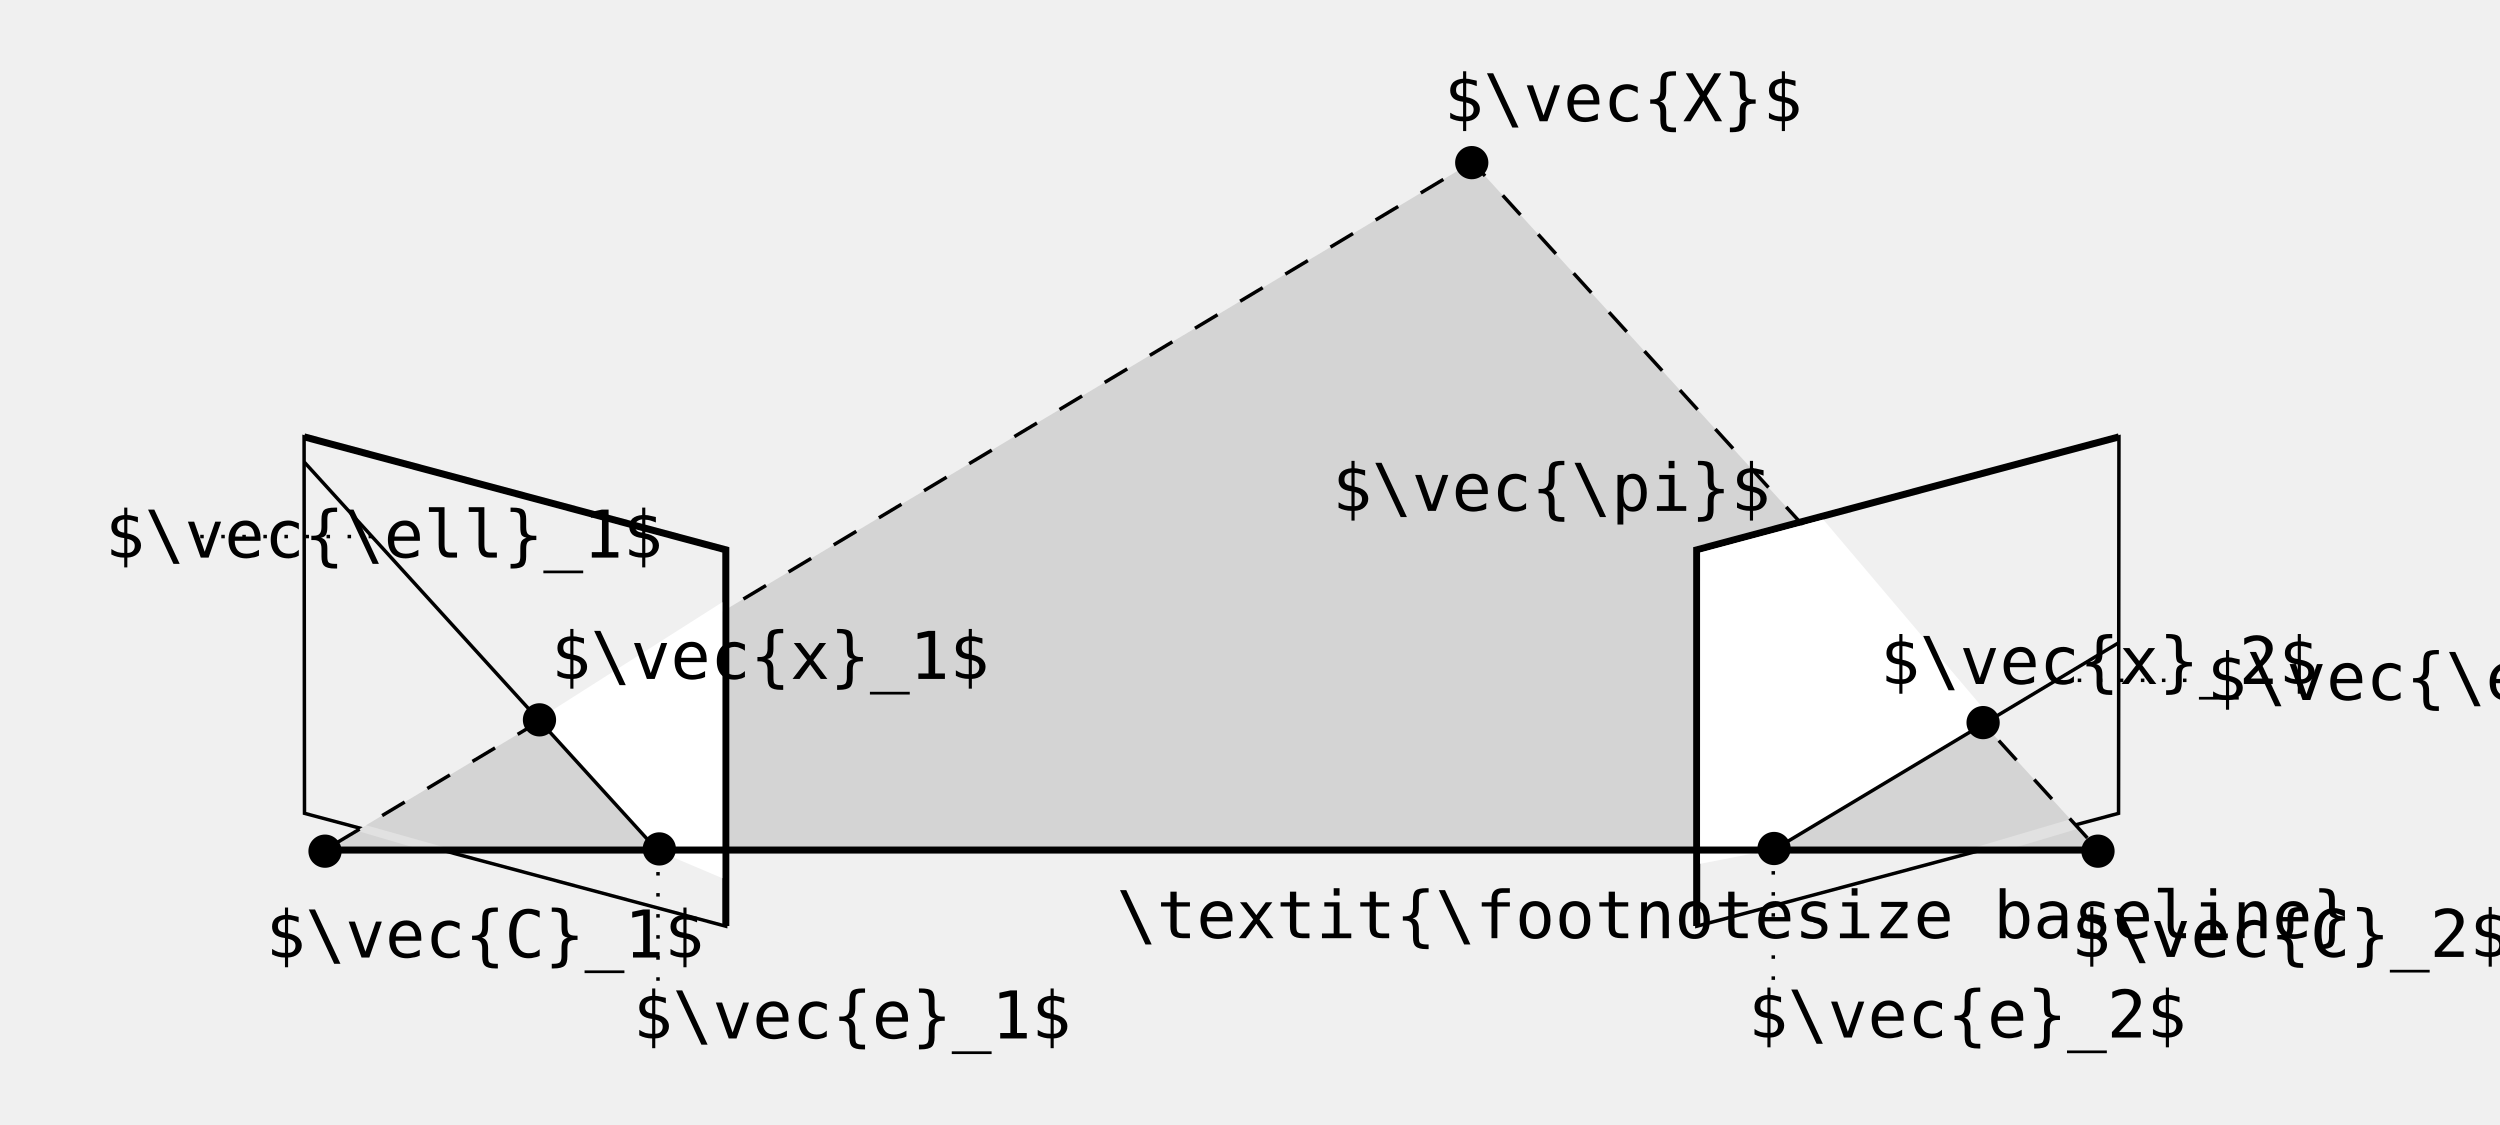
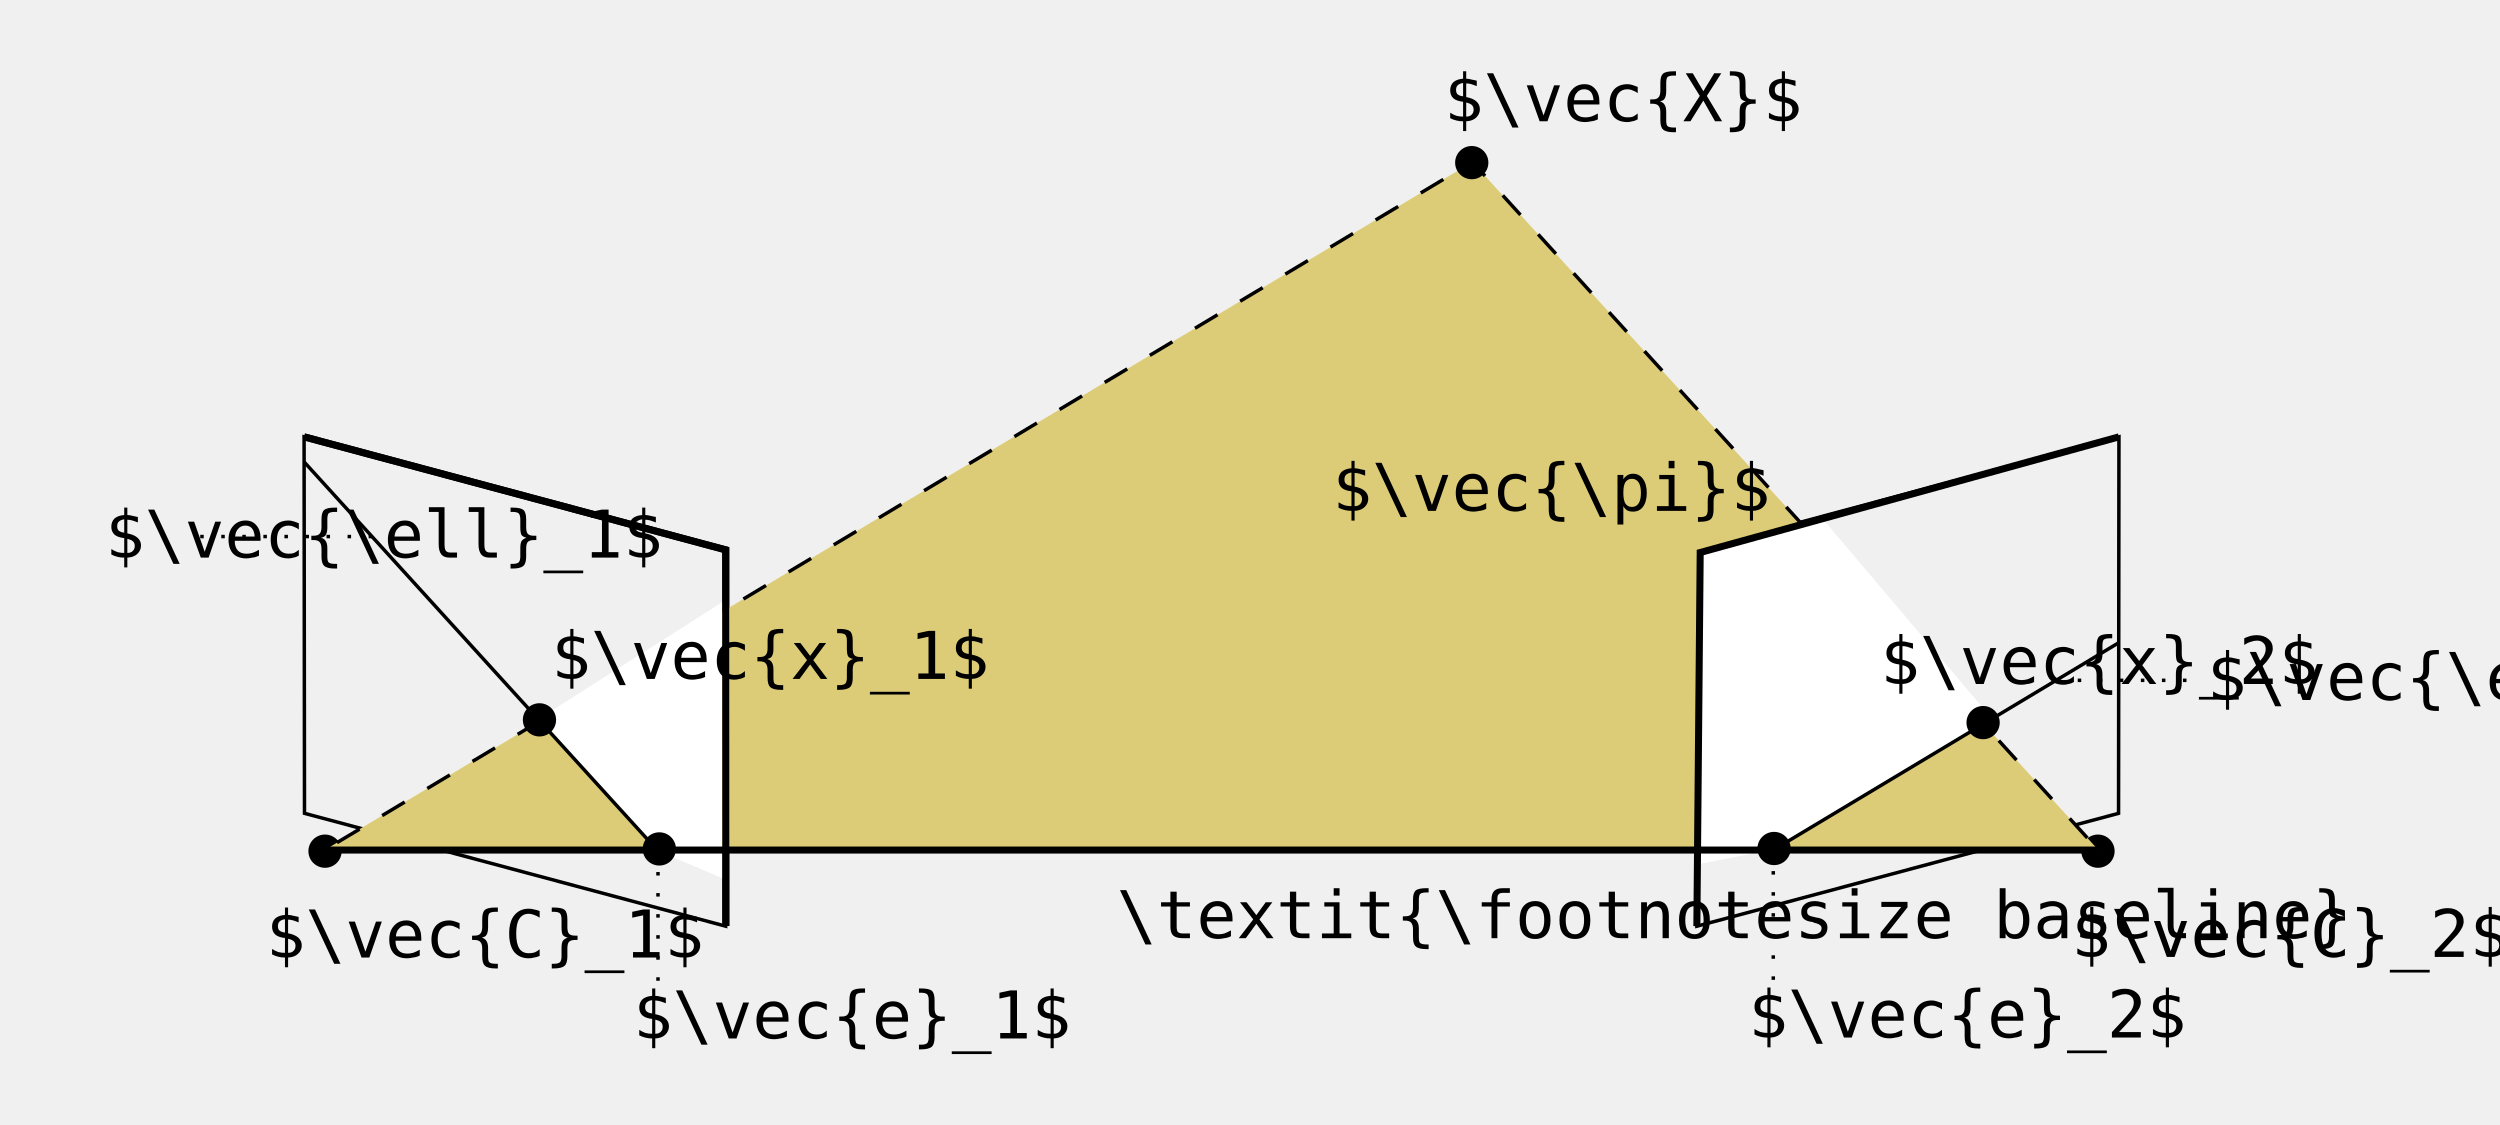
<svg xmlns="http://www.w3.org/2000/svg" width="100mm" height="45mm" viewBox="0 0 100 45" version="1.1" id="svg8">
  <defs id="defs2">
-     <marker markerWidth="0.911" markerHeight="1.69" refX="0" refY="0" orient="auto-start-reverse" id="marker-arrow-0.5308">
+     <marker markerWidth="5.476" markerHeight="10.217" refX="0" refY="0" orient="auto-start-reverse" id="marker-arrow-0.5308" viewBox="0 0 5.476 10.217" preserveAspectRatio="xMidYMid">
      <g id="g690" transform="scale(2.153529)">
        <path id="path688" style="fill:none;stroke:#000000;stroke-width:0.6;stroke-linecap:round;stroke-linejoin:round;stroke-miterlimit:10;stroke-dasharray:none;stroke-opacity:1" d="M -1.554,2.072 C -1.425,1.295 0,0.13 0.389,0 0,-0.13 -1.425,-1.295 -1.554,-2.072" />
      </g>
    </marker>
-     <marker markerWidth="0.911" markerHeight="1.69" refX="0" refY="0" orient="auto-start-reverse" id="marker-arrow-0.5308-7">
+     <marker markerWidth="5.476" markerHeight="10.217" refX="0" refY="0" orient="auto-start-reverse" id="marker-arrow-0.5308-7" viewBox="0 0 5.476 10.217" preserveAspectRatio="xMidYMid">
      <g id="g988" transform="scale(2.153529)">
        <path id="path986" style="fill:none;stroke:#000000;stroke-width:0.6;stroke-linecap:round;stroke-linejoin:round;stroke-miterlimit:10;stroke-dasharray:none;stroke-opacity:1" d="M -1.554,2.072 C -1.425,1.295 0,0.13 0.389,0 0,-0.13 -1.425,-1.295 -1.554,-2.072" />
      </g>
    </marker>
-     <marker markerWidth="0.911" markerHeight="1.69" refX="0" refY="0" orient="auto-start-reverse" id="marker-arrow-0.5308-3">
+     <marker markerWidth="5.476" markerHeight="10.217" refX="0" refY="0" orient="auto-start-reverse" id="marker-arrow-0.5308-3" viewBox="0 0 5.476 10.217" preserveAspectRatio="xMidYMid">
      <g id="g1011" transform="scale(2.153529)">
        <path id="path1009" style="fill:none;stroke:#000000;stroke-width:0.6;stroke-linecap:round;stroke-linejoin:round;stroke-miterlimit:10;stroke-dasharray:none;stroke-opacity:1" d="M -1.554,2.072 C -1.425,1.295 0,0.13 0.389,0 0,-0.13 -1.425,-1.295 -1.554,-2.072" />
      </g>
    </marker>
-     <marker markerWidth="0.911" markerHeight="1.69" refX="0" refY="0" orient="auto-start-reverse" id="marker-arrow-0.5308-6">
+     <marker markerWidth="5.476" markerHeight="10.217" refX="0" refY="0" orient="auto-start-reverse" id="marker-arrow-0.5308-6" viewBox="0 0 5.476 10.217" preserveAspectRatio="xMidYMid">
      <g id="g1034" transform="scale(2.153529)">
        <path id="path1032" style="fill:none;stroke:#000000;stroke-width:0.6;stroke-linecap:round;stroke-linejoin:round;stroke-miterlimit:10;stroke-dasharray:none;stroke-opacity:1" d="M -1.554,2.072 C -1.425,1.295 0,0.13 0.389,0 0,-0.13 -1.425,-1.295 -1.554,-2.072" />
      </g>
    </marker>
    <marker markerWidth="0.911" markerHeight="1.69" refX="0" refY="0" orient="auto-start-reverse" id="marker-arrow-0.5308-1">
      <g id="g1067" transform="scale(2.153529)">
        <path id="path1065" style="fill:none;stroke:#000000;stroke-width:0.6;stroke-linecap:round;stroke-linejoin:round;stroke-miterlimit:10;stroke-dasharray:none;stroke-opacity:1" d="M -1.554,2.072 C -1.425,1.295 0,0.13 0.389,0 0,-0.13 -1.425,-1.295 -1.554,-2.072" />
      </g>
    </marker>
    <marker markerWidth="0.911" markerHeight="1.69" refX="0" refY="0" orient="auto-start-reverse" id="marker-arrow-0.5308-19">
      <g id="g1123" transform="scale(2.153529)">
        <path id="path1121" style="fill:none;stroke:#000000;stroke-width:0.6;stroke-linecap:round;stroke-linejoin:round;stroke-miterlimit:10;stroke-dasharray:none;stroke-opacity:1" d="M -1.554,2.072 C -1.425,1.295 0,0.13 0.389,0 0,-0.13 -1.425,-1.295 -1.554,-2.072" />
      </g>
    </marker>
+     <marker id="ArrowWide-1" style="overflow:visible" refX="0.46" refY="0" orient="auto-start-reverse" markerWidth="1" markerHeight="1" viewBox="0 0 1 1" preserveAspectRatio="xMidYMid">
+       <path style="fill:none;stroke:context-stroke;stroke-width:inherit;stroke-linecap:butt;" d="M 3,-3 0,0 3,3" transform="rotate(180,0.125,0)" id="path1-4" />
+     </marker>
+     <marker id="ArrowWide-14" style="overflow:visible" refX="0" refY="0" orient="auto-start-reverse" markerWidth="1" markerHeight="1" viewBox="0 0 1 1" preserveAspectRatio="xMidYMid">
+       <path style="fill:none;stroke:context-stroke;stroke-width:inherit;stroke-linecap:butt;" d="M 3,-3 0,0 3,3" transform="rotate(180,0.125,0)" id="path1-6" />
+     </marker>
+     <marker id="ArrowWide-10" style="overflow:visible" refX="0" refY="0" orient="auto-start-reverse" markerWidth="1" markerHeight="1" viewBox="0 0 1 1" preserveAspectRatio="xMidYMid">
+       <path style="fill:none;stroke:context-stroke;stroke-width:inherit;stroke-linecap:butt;" d="M 3,-3 0,0 3,3" transform="rotate(180,0.125,0)" id="path1-2" />
+     </marker>
+     <marker id="ArrowWide" style="overflow:visible" refX="0.46" refY="0" orient="auto-start-reverse" markerWidth="1" markerHeight="1" viewBox="0 0 1 1" preserveAspectRatio="xMidYMid">
+       <path style="fill:none;stroke:context-stroke;stroke-width:inherit;stroke-linecap:butt;" d="M 3,-3 0,0 3,3" id="path1" transform="rotate(180,0.125,0)" />
+     </marker>
+     <marker id="ArrowWide-2" style="overflow:visible" refX="0" refY="0" orient="auto-start-reverse" markerWidth="1" markerHeight="1" viewBox="0 0 1 1" preserveAspectRatio="xMidYMid">
+       <path style="fill:none;stroke:context-stroke;stroke-width:inherit;stroke-linecap:butt;" d="M 3,-3 0,0 3,3" transform="rotate(180,0.125,0)" id="path1-24" />
+     </marker>
+     <marker id="ArrowWide-16" style="overflow:visible" refX="0" refY="0" orient="auto-start-reverse" markerWidth="1" markerHeight="1" viewBox="0 0 1 1" preserveAspectRatio="xMidYMid">
+       <path style="fill:none;stroke:context-stroke;stroke-width:inherit;stroke-linecap:butt;" d="M 3,-3 0,0 3,3" transform="rotate(180,0.125,0)" id="path1-0" />
+     </marker>
+     <marker id="ArrowWide-9" style="overflow:visible" refX="0" refY="0" orient="auto-start-reverse" markerWidth="1" markerHeight="1" viewBox="0 0 1 1" preserveAspectRatio="xMidYMid">
+       <path style="fill:none;stroke:context-stroke;stroke-width:inherit;stroke-linecap:butt;" d="M 3,-3 0,0 3,3" id="path1-29" />
+     </marker>
+     <marker id="ArrowWide-4" style="overflow:visible" refX="0" refY="0" orient="auto-start-reverse" markerWidth="1" markerHeight="1" viewBox="0 0 1 1" preserveAspectRatio="xMidYMid">
+       <path style="fill:none;stroke:context-stroke;stroke-width:inherit;stroke-linecap:butt;" d="M 3,-3 0,0 3,3" id="path1-8" />
+     </marker>
+     <marker id="ArrowWide-11" style="overflow:visible" refX="0" refY="0" orient="auto-start-reverse" markerWidth="1" markerHeight="1" viewBox="0 0 1 1" preserveAspectRatio="xMidYMid">
+       <path style="fill:none;stroke:context-stroke;stroke-width:inherit;stroke-linecap:butt;" d="M 3,-3 0,0 3,3" id="path1-5" />
+     </marker>
+     <marker id="ArrowWide-3" style="overflow:visible" refX="0" refY="0" orient="auto-start-reverse" markerWidth="1" markerHeight="1" viewBox="0 0 1 1" preserveAspectRatio="xMidYMid">
+       <path style="fill:none;stroke:context-stroke;stroke-width:inherit;stroke-linecap:butt;" d="M 3,-3 0,0 3,3" id="path1-7" />
+     </marker>
+     <marker id="ArrowWide-96" style="overflow:visible" refX="0" refY="0" orient="auto-start-reverse" markerWidth="1" markerHeight="1" viewBox="0 0 1 1" preserveAspectRatio="xMidYMid">
+       <path style="fill:none;stroke:context-stroke;stroke-width:inherit;stroke-linecap:butt;" d="M 3,-3 0,0 3,3" id="path1-3" />
+     </marker>
+     <marker id="ArrowWide-15" style="overflow:visible" refX="0" refY="0" orient="auto-start-reverse" markerWidth="1" markerHeight="1" viewBox="0 0 1 1" preserveAspectRatio="xMidYMid">
+       <path style="fill:none;stroke:context-stroke;stroke-width:inherit;stroke-linecap:butt;" d="M 3,-3 0,0 3,3" id="path1-80" />
+     </marker>
+     <marker id="ArrowWide-39" style="overflow:visible" refX="0" refY="0" orient="auto-start-reverse" markerWidth="1" markerHeight="1" viewBox="0 0 1 1" preserveAspectRatio="xMidYMid">
+       <path style="fill:none;stroke:context-stroke;stroke-width:inherit;stroke-linecap:butt;" d="M 3,-3 0,0 3,3" id="path1-05" />
+     </marker>
+     <marker id="ArrowWide-5" style="overflow:visible" refX="0" refY="0" orient="auto-start-reverse" markerWidth="1" markerHeight="1" viewBox="0 0 1 1" preserveAspectRatio="xMidYMid">
+       <path style="fill:none;stroke:context-stroke;stroke-width:inherit;stroke-linecap:butt;" d="M 3,-3 0,0 3,3" id="path1-44" />
+     </marker>
+     <marker id="ArrowWide-0" style="overflow:visible" refX="0" refY="0" orient="auto-start-reverse" markerWidth="1" markerHeight="1" viewBox="0 0 1 1" preserveAspectRatio="xMidYMid">
+       <path style="fill:none;stroke:context-stroke;stroke-width:inherit;stroke-linecap:butt;" d="M 3,-3 0,0 3,3" id="path1-81" />
+     </marker>
+     <marker id="ArrowWide-7" style="overflow:visible" refX="0" refY="0" orient="auto-start-reverse" markerWidth="1" markerHeight="1" viewBox="0 0 1 1" preserveAspectRatio="xMidYMid">
+       <path style="fill:none;stroke:context-stroke;stroke-width:inherit;stroke-linecap:butt;" d="M 3,-3 0,0 3,3" id="path1-67" />
+     </marker>
+     <marker id="ArrowWide-29" style="overflow:visible" refX="0.46" refY="0" orient="auto-start-reverse" markerWidth="1" markerHeight="1" viewBox="0 0 1 1" preserveAspectRatio="xMidYMid">
+       <path style="fill:none;stroke:context-stroke;stroke-width:inherit;stroke-linecap:butt;" d="M 3,-3 0,0 3,3" id="path1-09" />
+     </marker>
+     <marker id="ArrowWide-51" style="overflow:visible" refX="0.46" refY="0" orient="auto-start-reverse" markerWidth="1" markerHeight="1" viewBox="0 0 1 1" preserveAspectRatio="xMidYMid">
+       <path style="fill:none;stroke:context-stroke;stroke-width:inherit;stroke-linecap:butt;" d="M 3,-3 0,0 3,3" id="path1-1" />
+     </marker>
+     <marker id="ArrowWide-07" style="overflow:visible" refX="0.46" refY="0" orient="auto-start-reverse" markerWidth="1" markerHeight="1" viewBox="0 0 1 1" preserveAspectRatio="xMidYMid">
+       <path style="fill:none;stroke:context-stroke;stroke-width:inherit;stroke-linecap:butt" d="M 3,-3 0,0 3,3" id="path1-68" transform="rotate(180,0.125,0)" />
+     </marker>
+     <marker id="ArrowWide-390" style="overflow:visible" refX="0.46" refY="0" orient="auto-start-reverse" markerWidth="1" markerHeight="1" viewBox="0 0 1 1" preserveAspectRatio="xMidYMid">
+       <path style="fill:none;stroke:context-stroke;stroke-width:inherit;stroke-linecap:butt;" d="M 3,-3 0,0 3,3" transform="rotate(180,0.125,0)" id="path1-38" />
+     </marker>
+     <marker id="ArrowWide-8" style="overflow:visible" refX="0.46" refY="0" orient="auto-start-reverse" markerWidth="1" markerHeight="1" viewBox="0 0 1 1" preserveAspectRatio="xMidYMid">
+       <path style="fill:none;stroke:context-stroke;stroke-width:inherit;stroke-linecap:butt;" d="M 3,-3 0,0 3,3" transform="rotate(180,0.125,0)" id="path1-39" />
+     </marker>
+     <marker id="ArrowWide-98" style="overflow:visible" refX="0.46" refY="0" orient="auto-start-reverse" markerWidth="1" markerHeight="1" viewBox="0 0 1 1" preserveAspectRatio="xMidYMid">
+       <path style="fill:none;stroke:context-stroke;stroke-width:inherit;stroke-linecap:butt;" d="M 3,-3 0,0 3,3" transform="rotate(180,0.125,0)" id="path1-65" />
+     </marker>
+     <marker id="ArrowWide-99" style="overflow:visible" refX="0.46" refY="0" orient="auto-start-reverse" markerWidth="1" markerHeight="1" viewBox="0 0 1 1" preserveAspectRatio="xMidYMid">
+       <path style="fill:none;stroke:context-stroke;stroke-width:inherit;stroke-linecap:butt;" d="M 3,-3 0,0 3,3" transform="rotate(180,0.125,0)" id="path1-9" />
+     </marker>
+     <marker id="ArrowWide-17" style="overflow:visible" refX="0.46" refY="0" orient="auto-start-reverse" markerWidth="1" markerHeight="1" viewBox="0 0 1 1" preserveAspectRatio="xMidYMid">
+       <path style="fill:none;stroke:context-stroke;stroke-width:inherit;stroke-linecap:butt;" d="M 3,-3 0,0 3,3" transform="rotate(180,0.125,0)" id="path1-23" />
+     </marker>
+     <marker id="ArrowWide-6" style="overflow:visible" refX="0.46" refY="0" orient="auto-start-reverse" markerWidth="1" markerHeight="1" viewBox="0 0 1 1" preserveAspectRatio="xMidYMid">
+       <path style="fill:none;stroke:context-stroke;stroke-width:inherit;stroke-linecap:butt;" d="M 3,-3 0,0 3,3" transform="rotate(180,0.125,0)" id="path1-55" />
+     </marker>
+     <marker id="ArrowWide-80" style="overflow:visible" refX="0.46" refY="0" orient="auto-start-reverse" markerWidth="1" markerHeight="1" viewBox="0 0 1 1" preserveAspectRatio="xMidYMid">
+       <path style="fill:none;stroke:context-stroke;stroke-width:inherit;stroke-linecap:butt;" d="M 3,-3 0,0 3,3" transform="rotate(180,0.125,0)" id="path1-46" />
+     </marker>
+     <marker id="ArrowWide-03" style="overflow:visible" refX="0.46" refY="0" orient="auto-start-reverse" markerWidth="1" markerHeight="1" viewBox="0 0 1 1" preserveAspectRatio="xMidYMid">
+       <path style="fill:none;stroke:context-stroke;stroke-width:inherit;stroke-linecap:butt;" d="M 3,-3 0,0 3,3" transform="rotate(180,0.125,0)" id="path1-26" />
+     </marker>
+     <marker id="ArrowWide-83" style="overflow:visible" refX="0.46" refY="0" orient="auto-start-reverse" markerWidth="1" markerHeight="1" viewBox="0 0 1 1" preserveAspectRatio="xMidYMid">
+       <path style="fill:none;stroke:context-stroke;stroke-width:inherit;stroke-linecap:butt;" d="M 3,-3 0,0 3,3" transform="rotate(180,0.125,0)" id="path1-815" />
+     </marker>
+     <marker id="ArrowWide-35" style="overflow:visible" refX="0.46" refY="0" orient="auto-start-reverse" markerWidth="1" markerHeight="1" viewBox="0 0 1 1" preserveAspectRatio="xMidYMid">
+       <path style="fill:none;stroke:context-stroke;stroke-width:inherit;stroke-linecap:butt;" d="M 3,-3 0,0 3,3" transform="rotate(180,0.125,0)" id="path1-43" />
+     </marker>
+     <marker id="ArrowWide-65" style="overflow:visible" refX="0.46" refY="0" orient="auto-start-reverse" markerWidth="1" markerHeight="1" viewBox="0 0 1 1" preserveAspectRatio="xMidYMid">
+       <path style="fill:none;stroke:context-stroke;stroke-width:inherit;stroke-linecap:butt;" d="M 3,-3 0,0 3,3" transform="rotate(180,0.125,0)" id="path1-95" />
+     </marker>
+     <marker id="ArrowWide-91" style="overflow:visible" refX="0.46" refY="0" orient="auto-start-reverse" markerWidth="1" markerHeight="1" viewBox="0 0 1 1" preserveAspectRatio="xMidYMid">
+       <path style="fill:none;stroke:context-stroke;stroke-width:inherit;stroke-linecap:butt;" d="M 3,-3 0,0 3,3" transform="rotate(180,0.125,0)" id="path1-555" />
+     </marker>
+     <marker id="ArrowWide-82" style="overflow:visible" refX="0.46" refY="0" orient="auto-start-reverse" markerWidth="1" markerHeight="1" viewBox="0 0 1 1" preserveAspectRatio="xMidYMid">
+       <path style="fill:none;stroke:context-stroke;stroke-width:inherit;stroke-linecap:butt;" d="M 3,-3 0,0 3,3" transform="rotate(180,0.125,0)" id="path1-98" />
+     </marker>
+     <marker id="ArrowWide-20" style="overflow:visible" refX="0.46" refY="0" orient="auto-start-reverse" markerWidth="1" markerHeight="1" viewBox="0 0 1 1" preserveAspectRatio="xMidYMid">
+       <path style="fill:none;stroke:context-stroke;stroke-width:inherit;stroke-linecap:butt;" d="M 3,-3 0,0 3,3" transform="rotate(180,0.125,0)" id="path1-74" />
+     </marker>
+     <marker id="ArrowWide-85" style="overflow:visible" refX="0.46" refY="0" orient="auto-start-reverse" markerWidth="1" markerHeight="1" viewBox="0 0 1 1" preserveAspectRatio="xMidYMid">
+       <path style="fill:none;stroke:context-stroke;stroke-width:inherit;stroke-linecap:butt;" d="M 3,-3 0,0 3,3" transform="rotate(180,0.125,0)" id="path1-83" />
+     </marker>
+     <marker id="ArrowWide-95" style="overflow:visible" refX="0.46" refY="0" orient="auto-start-reverse" markerWidth="1" markerHeight="1" viewBox="0 0 1 1" preserveAspectRatio="xMidYMid">
+       <path style="fill:none;stroke:context-stroke;stroke-width:inherit;stroke-linecap:butt;" d="M 3,-3 0,0 3,3" transform="rotate(180,0.125,0)" id="path1-62" />
+     </marker>
+     <marker id="ArrowWide-62" style="overflow:visible" refX="0.46" refY="0" orient="auto-start-reverse" markerWidth="1" markerHeight="1" viewBox="0 0 1 1" preserveAspectRatio="xMidYMid">
+       <path style="fill:none;stroke:context-stroke;stroke-width:inherit;stroke-linecap:butt;" d="M 3,-3 0,0 3,3" transform="rotate(180,0.125,0)" id="path1-25" />
+     </marker>
+     <marker id="ArrowWide-55" style="overflow:visible" refX="0.46" refY="0" orient="auto-start-reverse" markerWidth="1" markerHeight="1" viewBox="0 0 1 1" preserveAspectRatio="xMidYMid">
+       <path style="fill:none;stroke:context-stroke;stroke-width:inherit;stroke-linecap:butt;" d="M 3,-3 0,0 3,3" transform="rotate(180,0.125,0)" id="path1-54" />
+     </marker>
+     <marker id="ArrowWide-21" style="overflow:visible" refX="0.46" refY="0" orient="auto-start-reverse" markerWidth="1" markerHeight="1" viewBox="0 0 1 1" preserveAspectRatio="xMidYMid">
+       <path style="fill:none;stroke:context-stroke;stroke-width:inherit;stroke-linecap:butt;" d="M 3,-3 0,0 3,3" transform="rotate(180,0.125,0)" id="path1-92" />
+     </marker>
+     <marker id="ArrowWide-45" style="overflow:visible" refX="0.46" refY="0" orient="auto-start-reverse" markerWidth="1" markerHeight="1" viewBox="0 0 1 1" preserveAspectRatio="xMidYMid">
+       <path style="fill:none;stroke:context-stroke;stroke-width:inherit;stroke-linecap:butt;" d="M 3,-3 0,0 3,3" transform="rotate(180,0.125,0)" id="path1-86" />
+     </marker>
+     <marker id="ArrowWide-25" style="overflow:visible" refX="0.46" refY="0" orient="auto-start-reverse" markerWidth="1" markerHeight="1" viewBox="0 0 1 1" preserveAspectRatio="xMidYMid">
+       <path style="fill:none;stroke:context-stroke;stroke-width:inherit;stroke-linecap:butt;" d="M 3,-3 0,0 3,3" transform="rotate(180,0.125,0)" id="path1-13" />
+     </marker>
+     <marker id="ArrowWide-97" style="overflow:visible" refX="0.46" refY="0" orient="auto-start-reverse" markerWidth="1" markerHeight="1" viewBox="0 0 1 1" preserveAspectRatio="xMidYMid">
+       <path style="fill:none;stroke:context-stroke;stroke-width:inherit;stroke-linecap:butt;" d="M 3,-3 0,0 3,3" transform="rotate(180,0.125,0)" id="path1-37" />
+     </marker>
+     <marker id="ArrowWide-50" style="overflow:visible" refX="0.46" refY="0" orient="auto-start-reverse" markerWidth="1" markerHeight="1" viewBox="0 0 1 1" preserveAspectRatio="xMidYMid">
+       <path style="fill:none;stroke:context-stroke;stroke-width:inherit;stroke-linecap:butt;" d="M 3,-3 0,0 3,3" transform="rotate(180,0.125,0)" id="path1-21" />
+     </marker>
+     <marker id="ArrowWide-87" style="overflow:visible" refX="0.46" refY="0" orient="auto-start-reverse" markerWidth="1" markerHeight="1" viewBox="0 0 1 1" preserveAspectRatio="xMidYMid">
+       <path style="fill:none;stroke:context-stroke;stroke-width:inherit;stroke-linecap:butt;" d="M 3,-3 0,0 3,3" transform="rotate(180,0.125,0)" id="path1-15" />
+     </marker>
+     <marker id="ArrowWide-58" style="overflow:visible" refX="0.46" refY="0" orient="auto-start-reverse" markerWidth="1" markerHeight="1" viewBox="0 0 1 1" preserveAspectRatio="xMidYMid">
+       <path style="fill:none;stroke:context-stroke;stroke-width:inherit;stroke-linecap:butt;" d="M 3,-3 0,0 3,3" transform="rotate(180,0.125,0)" id="path1-56" />
+     </marker>
+     <marker id="ArrowWide-79" style="overflow:visible" refX="0.46" refY="0" orient="auto-start-reverse" markerWidth="1" markerHeight="1" viewBox="0 0 1 1" preserveAspectRatio="xMidYMid">
+       <path style="fill:none;stroke:context-stroke;stroke-width:inherit;stroke-linecap:butt;" d="M 3,-3 0,0 3,3" transform="rotate(180,0.125,0)" id="path1-41" />
+     </marker>
+     <marker id="ArrowWide-61" style="overflow:visible" refX="0.46" refY="0" orient="auto-start-reverse" markerWidth="1" markerHeight="1" viewBox="0 0 1 1" preserveAspectRatio="xMidYMid">
+       <path style="fill:none;stroke:context-stroke;stroke-width:inherit;stroke-linecap:butt;" d="M 3,-3 0,0 3,3" transform="rotate(180,0.125,0)" id="path1-20" />
+     </marker>
+     <marker id="ArrowWide-44" style="overflow:visible" refX="0.46" refY="0" orient="auto-start-reverse" markerWidth="1" markerHeight="1" viewBox="0 0 1 1" preserveAspectRatio="xMidYMid">
+       <path style="fill:none;stroke:context-stroke;stroke-width:inherit;stroke-linecap:butt;" d="M 3,-3 0,0 3,3" transform="rotate(180,0.125,0)" id="path1-59" />
+     </marker>
+     <marker id="ArrowWide-75" style="overflow:visible" refX="0.46" refY="0" orient="auto-start-reverse" markerWidth="1" markerHeight="1" viewBox="0 0 1 1" preserveAspectRatio="xMidYMid">
+       <path style="fill:none;stroke:context-stroke;stroke-width:inherit;stroke-linecap:butt;" d="M 3,-3 0,0 3,3" transform="rotate(180,0.125,0)" id="path1-390" />
+     </marker>
+     <marker id="ArrowWide-114" style="overflow:visible" refX="0.46" refY="0" orient="auto-start-reverse" markerWidth="1" markerHeight="1" viewBox="0 0 1 1" preserveAspectRatio="xMidYMid">
+       <path style="fill:none;stroke:context-stroke;stroke-width:inherit;stroke-linecap:butt;" d="M 3,-3 0,0 3,3" transform="rotate(180,0.125,0)" id="path1-959" />
+     </marker>
+     <marker id="ArrowWide-09" style="overflow:visible" refX="0.46" refY="0" orient="auto-start-reverse" markerWidth="1" markerHeight="1" viewBox="0 0 1 1" preserveAspectRatio="xMidYMid">
+       <path style="fill:none;stroke:context-stroke;stroke-width:inherit;stroke-linecap:butt;" d="M 3,-3 0,0 3,3" transform="rotate(180,0.125,0)" id="path1-34" />
+     </marker>
+     <marker id="ArrowWide-075" style="overflow:visible" refX="0.46" refY="0" orient="auto-start-reverse" markerWidth="1" markerHeight="1" viewBox="0 0 1 1" preserveAspectRatio="xMidYMid">
+       <path style="fill:none;stroke:context-stroke;stroke-width:inherit;stroke-linecap:butt;" d="M 3,-3 0,0 3,3" transform="rotate(180,0.125,0)" id="path1-75" />
+     </marker>
+     <marker id="ArrowWide-06" style="overflow:visible" refX="0.46" refY="0" orient="auto-start-reverse" markerWidth="1" markerHeight="1" viewBox="0 0 1 1" preserveAspectRatio="xMidYMid">
+       <path style="fill:none;stroke:context-stroke;stroke-width:inherit;stroke-linecap:butt;" d="M 3,-3 0,0 3,3" transform="rotate(180,0.125,0)" id="path1-47" />
+     </marker>
+     <marker id="ArrowWide-93" style="overflow:visible" refX="0.46" refY="0" orient="auto-start-reverse" markerWidth="1" markerHeight="1" viewBox="0 0 1 1" preserveAspectRatio="xMidYMid">
+       <path style="fill:none;stroke:context-stroke;stroke-width:inherit;stroke-linecap:butt;" d="M 3,-3 0,0 3,3" transform="rotate(180,0.125,0)" id="path1-377" />
+     </marker>
+     <marker id="ArrowWide-32" style="overflow:visible" refX="0.46" refY="0" orient="auto-start-reverse" markerWidth="1" markerHeight="1" viewBox="0 0 1 1" preserveAspectRatio="xMidYMid">
+       <path style="fill:none;stroke:context-stroke;stroke-width:inherit;stroke-linecap:butt;" d="M 3,-3 0,0 3,3" transform="rotate(180,0.125,0)" id="path1-563" />
+     </marker>
+     <marker id="ArrowWide-40" style="overflow:visible" refX="0.46" refY="0" orient="auto-start-reverse" markerWidth="1" markerHeight="1" viewBox="0 0 1 1" preserveAspectRatio="xMidYMid">
+       <path style="fill:none;stroke:context-stroke;stroke-width:inherit;stroke-linecap:butt;" d="M 3,-3 0,0 3,3" transform="rotate(180,0.125,0)" id="path1-60" />
+     </marker>
+     <marker id="ArrowWide-405" style="overflow:visible" refX="0.46" refY="0" orient="auto-start-reverse" markerWidth="1" markerHeight="1" viewBox="0 0 1 1" preserveAspectRatio="xMidYMid">
+       <path style="fill:none;stroke:context-stroke;stroke-width:inherit;stroke-linecap:butt;" d="M 3,-3 0,0 3,3" transform="rotate(180,0.125,0)" id="path1-685" />
+     </marker>
+     <marker id="ArrowWide-18" style="overflow:visible" refX="0.46" refY="0" orient="auto-start-reverse" markerWidth="1" markerHeight="1" viewBox="0 0 1 1" preserveAspectRatio="xMidYMid">
+       <path style="fill:none;stroke:context-stroke;stroke-width:inherit;stroke-linecap:butt;" d="M 3,-3 0,0 3,3" transform="rotate(180,0.125,0)" id="path1-49" />
+     </marker>
+     <marker id="ArrowWide-73" style="overflow:visible" refX="0.46" refY="0" orient="auto-start-reverse" markerWidth="1" markerHeight="1" viewBox="0 0 1 1" preserveAspectRatio="xMidYMid">
+       <path style="fill:none;stroke:context-stroke;stroke-width:inherit;stroke-linecap:butt;" d="M 3,-3 0,0 3,3" transform="rotate(180,0.125,0)" id="path1-10" />
+     </marker>
+     <marker id="ArrowWide-23" style="overflow:visible" refX="0.46" refY="0" orient="auto-start-reverse" markerWidth="1" markerHeight="1" viewBox="0 0 1 1" preserveAspectRatio="xMidYMid">
+       <path style="fill:none;stroke:context-stroke;stroke-width:inherit;stroke-linecap:butt;" d="M 3,-3 0,0 3,3" transform="rotate(180,0.125,0)" id="path1-71" />
+     </marker>
+     <marker id="ArrowWide-89" style="overflow:visible" refX="0.46" refY="0" orient="auto-start-reverse" markerWidth="1" markerHeight="1" viewBox="0 0 1 1" preserveAspectRatio="xMidYMid">
+       <path style="fill:none;stroke:context-stroke;stroke-width:inherit;stroke-linecap:butt;" d="M 3,-3 0,0 3,3" transform="rotate(180,0.125,0)" id="path1-374" />
+     </marker>
+     <marker id="ArrowWide-04" style="overflow:visible" refX="0.46" refY="0" orient="auto-start-reverse" markerWidth="1" markerHeight="1" viewBox="0 0 1 1" preserveAspectRatio="xMidYMid">
+       <path style="fill:none;stroke:context-stroke;stroke-width:inherit;stroke-linecap:butt;" d="M 3,-3 0,0 3,3" transform="rotate(180,0.125,0)" id="path1-87" />
+     </marker>
+     <marker id="ArrowWide-59" style="overflow:visible" refX="0.46" refY="0" orient="auto-start-reverse" markerWidth="1" markerHeight="1" viewBox="0 0 1 1" preserveAspectRatio="xMidYMid">
+       <path style="fill:none;stroke:context-stroke;stroke-width:inherit;stroke-linecap:butt;" d="M 3,-3 0,0 3,3" transform="rotate(180,0.125,0)" id="path1-53" />
+     </marker>
+     <marker id="ArrowWide-896" style="overflow:visible" refX="0.46" refY="0" orient="auto-start-reverse" markerWidth="1" markerHeight="1" viewBox="0 0 1 1" preserveAspectRatio="xMidYMid">
+       <path style="fill:none;stroke:context-stroke;stroke-width:inherit;stroke-linecap:butt;" d="M 3,-3 0,0 3,3" transform="rotate(180,0.125,0)" id="path1-04" />
+     </marker>
+     <marker id="ArrowWide-233" style="overflow:visible" refX="0.46" refY="0" orient="auto-start-reverse" markerWidth="1" markerHeight="1" viewBox="0 0 1 1" preserveAspectRatio="xMidYMid">
+       <path style="fill:none;stroke:context-stroke;stroke-width:inherit;stroke-linecap:butt;" d="M 3,-3 0,0 3,3" transform="rotate(180,0.125,0)" id="path1-70" />
+     </marker>
+     <marker id="ArrowWide-01" style="overflow:visible" refX="0.46" refY="0" orient="auto-start-reverse" markerWidth="1" markerHeight="1" viewBox="0 0 1 1" preserveAspectRatio="xMidYMid">
+       <path style="fill:none;stroke:context-stroke;stroke-width:inherit;stroke-linecap:butt;" d="M 3,-3 0,0 3,3" transform="rotate(180,0.125,0)" id="path1-03" />
+     </marker>
+     <marker id="ArrowWide-00" style="overflow:visible" refX="0.46" refY="0" orient="auto-start-reverse" markerWidth="1" markerHeight="1" viewBox="0 0 1 1" preserveAspectRatio="xMidYMid">
+       <path style="fill:none;stroke:context-stroke;stroke-width:inherit;stroke-linecap:butt;" d="M 3,-3 0,0 3,3" transform="rotate(180,0.125,0)" id="path1-383" />
+     </marker>
+     <marker id="ArrowWide-60" style="overflow:visible" refX="0.46" refY="0" orient="auto-start-reverse" markerWidth="1" markerHeight="1" viewBox="0 0 1 1" preserveAspectRatio="xMidYMid">
+       <path style="fill:none;stroke:context-stroke;stroke-width:inherit;stroke-linecap:butt;" d="M 3,-3 0,0 3,3" transform="rotate(180,0.125,0)" id="path1-40" />
+     </marker>
+     <marker id="ArrowWide-92" style="overflow:visible" refX="0.46" refY="0" orient="auto-start-reverse" markerWidth="1" markerHeight="1" viewBox="0 0 1 1" preserveAspectRatio="xMidYMid">
+       <path style="fill:none;stroke:context-stroke;stroke-width:inherit;stroke-linecap:butt;" d="M 3,-3 0,0 3,3" transform="rotate(180,0.125,0)" id="path1-492" />
+     </marker>
+     <marker id="ArrowWide-910" style="overflow:visible" refX="0.46" refY="0" orient="auto-start-reverse" markerWidth="1" markerHeight="1" viewBox="0 0 1 1" preserveAspectRatio="xMidYMid">
+       <path style="fill:none;stroke:context-stroke;stroke-width:inherit;stroke-linecap:butt;" d="M 3,-3 0,0 3,3" transform="rotate(180,0.125,0)" id="path1-93" />
+     </marker>
+     <marker id="ArrowWide-003" style="overflow:visible" refX="0.46" refY="0" orient="auto-start-reverse" markerWidth="1" markerHeight="1" viewBox="0 0 1 1" preserveAspectRatio="xMidYMid">
+       <path style="fill:none;stroke:context-stroke;stroke-width:inherit;stroke-linecap:butt;" d="M 3,-3 0,0 3,3" transform="rotate(180,0.125,0)" id="path1-01" />
+     </marker>
+     <marker id="ArrowWide-986" style="overflow:visible" refX="0.46" refY="0" orient="auto-start-reverse" markerWidth="1" markerHeight="1" viewBox="0 0 1 1" preserveAspectRatio="xMidYMid">
+       <path style="fill:none;stroke:context-stroke;stroke-width:inherit;stroke-linecap:butt;" d="M 3,-3 0,0 3,3" transform="rotate(180,0.125,0)" id="path1-90" />
+     </marker>
+     <marker id="ArrowWide-164" style="overflow:visible" refX="0.46" refY="0" orient="auto-start-reverse" markerWidth="1" markerHeight="1" viewBox="0 0 1 1" preserveAspectRatio="xMidYMid">
+       <path style="fill:none;stroke:context-stroke;stroke-width:inherit;stroke-linecap:butt;" d="M 3,-3 0,0 3,3" transform="rotate(180,0.125,0)" id="path1-48" />
+     </marker>
+     <marker id="ArrowWide-614" style="overflow:visible" refX="0.46" refY="0" orient="auto-start-reverse" markerWidth="1" markerHeight="1" viewBox="0 0 1 1" preserveAspectRatio="xMidYMid">
+       <path style="fill:none;stroke:context-stroke;stroke-width:inherit;stroke-linecap:butt;" d="M 3,-3 0,0 3,3" transform="rotate(180,0.125,0)" id="path1-08" />
+     </marker>
+     <marker id="ArrowWide-103" style="overflow:visible" refX="0.46" refY="0" orient="auto-start-reverse" markerWidth="1" markerHeight="1" viewBox="0 0 1 1" preserveAspectRatio="xMidYMid">
+       <path style="fill:none;stroke:context-stroke;stroke-width:inherit;stroke-linecap:butt;" d="M 3,-3 0,0 3,3" transform="rotate(180,0.125,0)" id="path1-11" />
+     </marker>
+     <marker id="ArrowWide-508" style="overflow:visible" refX="0.46" refY="0" orient="auto-start-reverse" markerWidth="1" markerHeight="1" viewBox="0 0 1 1" preserveAspectRatio="xMidYMid">
+       <path style="fill:none;stroke:context-stroke;stroke-width:inherit;stroke-linecap:butt;" d="M 3,-3 0,0 3,3" transform="rotate(180,0.125,0)" id="path1-493" />
+     </marker>
  </defs>
  <g id="layer1" transform="translate(0,-252)">
-     <circle style="opacity:1;fill:#000000;fill-opacity:1;stroke:none;stroke-width:0.281;stroke-miterlimit:4;stroke-dasharray:none;stroke-dashoffset:0;stroke-opacity:1;marker-start:none;marker-end:none" id="path277" cx="58.87" cy="258.505" r="0.665" />
    <g id="g368" transform="translate(-2.987908,5.525871)">
-       <g transform="translate(-2.047613,2.703237)" id="g242">
-         <g id="g86">
+       <g transform="translate(-2.047613,2.703237)" id="g242" style="fill:none;fill-opacity:1">
+         <g id="g86" style="fill:none;fill-opacity:1">
          <path id="path8" d="m 17.215,276.304 16.846,4.514 v -15.05 l -16.862,-4.523 z" style="fill:none;fill-opacity:1;stroke:#000000;stroke-width:0.14;stroke-linecap:butt;stroke-linejoin:miter;stroke-dasharray:none;stroke-opacity:1;marker-start:none;marker-end:none" />
-           <path id="path18" d="m 17.2,261.245 16.868,4.52 v 15.046" style="fill:none;fill-opacity:1;stroke:#000000;stroke-width:0.281;stroke-linecap:butt;stroke-linejoin:miter;stroke-dasharray:none;stroke-opacity:1;marker-start:none;marker-end:none" />
+           <path id="path18" d="m 17.2,261.245 16.868,4.52 v 15.046" style="fill:none;fill-opacity:1;stroke:#000000;stroke-width:0.281;stroke-linecap:butt;stroke-linejoin:miter;stroke-dasharray:none;stroke-opacity:1;marker-start:none;marker-end:none;fill-rule:nonzero" />
        </g>
      </g>
      <circle r="0.665" cy="280.521" cx="15.989" id="path277-7" style="opacity:1;fill:#000000;fill-opacity:1;stroke:none;stroke-width:0.281;stroke-miterlimit:4;stroke-dasharray:none;stroke-dashoffset:0;stroke-opacity:1;marker-start:none;marker-end:none" />
      <text id="text972" xml:space="preserve" style="font-size:2.646px;font-family:monospace;-inkscape-font-specification:'monospace, Normal';fill:#000000;fill-opacity:1;stroke:none;stroke-width:0.265" y="288.011" x="28.307">
        <tspan id="tspan970" x="28.307" y="288.011" style="stroke-width:0.265">$\vec{e}_1$</tspan>
      </text>
      <path style="fill:none;fill-opacity:1;stroke:#000000;stroke-width:0.14;stroke-linecap:butt;stroke-linejoin:miter;stroke-dasharray:0.14, 0.702;stroke-opacity:1;marker-start:none;marker-end:none" d="m 29.308,280.513 v 5.291" id="path984" />
      <path style="fill:none;fill-opacity:1;stroke:#000000;stroke-width:0.14;stroke-linecap:butt;stroke-linejoin:miter;stroke-dasharray:0.14, 0.702;stroke-opacity:1;marker-start:none;marker-end:none" d="M 17.873,267.936 H 10.584" id="path1055" />
      <text id="text972-2" xml:space="preserve" style="font-size:2.646px;font-family:monospace;-inkscape-font-specification:'monospace, Normal';fill:#000000;fill-opacity:1;stroke:none;stroke-width:0.265" y="287.975" x="72.917">
        <tspan id="tspan970-9" x="72.917" y="287.975" style="stroke-width:0.265">$\vec{e}_2$</tspan>
      </text>
      <path style="fill:none;fill-opacity:1;stroke:#000000;stroke-width:0.14;stroke-linecap:butt;stroke-linejoin:miter;stroke-dasharray:0.14, 0.702;stroke-opacity:1;marker-start:none;marker-end:none" d="m 73.919,280.476 v 5.291" id="path984-3" />
    </g>
    <text id="text302" xml:space="preserve" style="font-size:2.646px;font-family:monospace;-inkscape-font-specification:'monospace, Normal';fill:#000000;fill-opacity:1;stroke:none;stroke-width:0.265" y="256.849" x="57.756">
      <tspan id="tspan300" x="57.756" y="256.849" style="stroke-width:0.265">$\vec{X}$</tspan>
    </text>
    <text id="text330" xml:space="preserve" style="font-size:2.646px;font-family:monospace;-inkscape-font-specification:'monospace, Normal';fill:#000000;fill-opacity:1;stroke:none;stroke-width:0.265" y="290.3" x="10.631">
      <tspan id="tspan328" x="10.631" y="290.3" style="stroke-width:0.265">$\vec{C}_1$</tspan>
    </text>
    <text id="text330-9" xml:space="preserve" style="font-size:2.646px;font-family:monospace;-inkscape-font-specification:'monospace, Normal';fill:#000000;fill-opacity:1;stroke:none;stroke-width:0.265" y="290.275" x="82.842">
      <tspan id="tspan328-3" x="82.842" y="290.275" style="stroke-width:0.265">$\vec{C}_2$</tspan>
    </text>
-     <g transform="matrix(-1.001248,0,0,1,99.92818,5.525871)" id="g368-6">
-       <g transform="translate(-2.047613,1.627477)" id="g242-0">
-         <g id="g86-6">
+     <g transform="matrix(-1.001248,0,0,1,99.92818,5.525871)" id="g368-6" style="fill:#8dd3c7;fill-opacity:1">
+       <g transform="translate(-2.047613,1.627477)" id="g242-0" style="fill:#8dd3c7;fill-opacity:1">
+         <g id="g86-6" style="fill:#8dd3c7;fill-opacity:1">
          <path id="path8-2" d="m 17.215,277.38 16.846,4.514 v -15.05 l -16.862,-4.523 z" style="fill:none;fill-opacity:1;stroke:#000000;stroke-width:0.14;stroke-linecap:butt;stroke-linejoin:miter;stroke-dasharray:none;stroke-opacity:1;marker-start:none;marker-end:none" />
-           <path id="path18-6" d="m 17.2,262.321 16.868,4.52 v 15.046" style="fill:none;fill-opacity:1;stroke:#000000;stroke-width:0.281;stroke-linecap:butt;stroke-linejoin:miter;stroke-dasharray:none;stroke-opacity:1;marker-start:none;marker-end:none" />
        </g>
      </g>
      <circle r="0.665" cy="280.521" cx="15.989" id="path277-7-7" style="opacity:1;fill:#000000;fill-opacity:1;stroke:none;stroke-width:0.281;stroke-miterlimit:4;stroke-dasharray:none;stroke-dashoffset:0;stroke-opacity:1;marker-start:none;marker-end:none" />
    </g>
-     <path style="fill:#ffffff;fill-opacity:1;stroke:none;stroke-width:0.265px;stroke-linecap:butt;stroke-linejoin:miter;stroke-opacity:1;marker-start:none;marker-end:none" d="m 14.278,285.231 0.351,-0.225 3.491,0.983 -1.175,0.026 z" id="path626" />
-     <path style="fill:#ffffff;fill-opacity:1;stroke:none;stroke-width:0.265px;stroke-linecap:butt;stroke-linejoin:miter;stroke-opacity:1;marker-start:none;marker-end:none" d="m 78.657,285.998 1.559,0.017 2.964,-0.885 -0.331,-0.372 z" id="path636" />
-     <path style="fill:black;fill-opacity:0.12;stroke:black;stroke-width:0.14;stroke-linecap:butt;stroke-linejoin:miter;stroke-dasharray:1.053,1.053;stroke-opacity:1;marker-start:none;marker-end:none" d="M 12.985,286.002 H 83.935 L 58.894,258.48 22.759,280.143 Z" id="path436-2-3" />
+     <path style="fill:#ddcc77;fill-opacity:1;stroke:black;stroke-width:0.14;stroke-linecap:butt;stroke-linejoin:miter;stroke-dasharray:1.053, 1.053;stroke-opacity:1;marker-start:none;marker-end:none;strike-linecap:butt" d="M 12.985,286.002 H 83.935 L 58.894,258.48 22.759,280.143 Z" id="path436-2-3" />
    <path style="fill:#ffffff;fill-opacity:1;stroke:none;stroke-width:0.265px;stroke-linecap:butt;stroke-linejoin:miter;stroke-opacity:1;marker-start:none;marker-end:none" d="m 21.55,280.758 4.77,5.28 2.571,1.088 v -11.038 z" id="path661" />
    <circle style="opacity:1;fill:#000000;fill-opacity:1;stroke:none;stroke-width:0.281;stroke-miterlimit:4;stroke-dasharray:none;stroke-dashoffset:0;stroke-opacity:1;marker-start:none;marker-end:none" id="path277-9-7" cx="21.579" cy="280.794" r="0.665" />
-     <path style="fill:#ffffff;fill-opacity:1;stroke:none;stroke-width:0.265px;stroke-linecap:butt;stroke-linejoin:miter;stroke-opacity:1;marker-start:none;marker-end:none" d="m 79.666,280.73 -6.734,-7.946 -4.924,1.316 -0.005,12.452 2.93,-0.572 z" id="path737" />
+     <path style="fill:#ffffff;fill-opacity:1;stroke:none;stroke-width:0.265px;stroke-linecap:butt;stroke-linejoin:miter;stroke-opacity:1;marker-start:none;marker-end:none;font-variation-settings:normal;opacity:1;vector-effect:none;stroke-miterlimit:4;stroke-dasharray:none;stroke-dashoffset:0;-inkscape-stroke:none;stop-color:#000000;stop-opacity:1" d="m 79.666,280.73 -6.734,-7.946 -4.924,1.316 -0.005,12.452 2.93,-0.572 z" id="path737" />
    <circle style="opacity:1;fill:#000000;fill-opacity:1;stroke:none;stroke-width:0.281;stroke-miterlimit:4;stroke-dasharray:none;stroke-dashoffset:0;stroke-opacity:1;marker-start:none;marker-end:none" id="path277-2-5" cx="79.324" cy="280.904" r="0.665" />
    <circle style="opacity:1;fill:#000000;fill-opacity:1;stroke:none;stroke-width:0.281;stroke-miterlimit:4;stroke-dasharray:none;stroke-dashoffset:0;stroke-opacity:1;marker-start:none;marker-end:none" id="path277-9-7-9" cx="26.373" cy="285.957" r="0.665" />
    <circle style="opacity:1;fill:#000000;fill-opacity:1;stroke:none;stroke-width:0.281;stroke-miterlimit:4;stroke-dasharray:none;stroke-dashoffset:0;stroke-opacity:1;marker-start:none;marker-end:none" id="path277-2-5-2" cx="70.963" cy="285.94" r="0.665" />
    <text id="text882" xml:space="preserve" style="font-size:2.646px;font-family:monospace;-inkscape-font-specification:'monospace, Normal';fill:#000000;fill-opacity:1;stroke:none;stroke-width:0.265" y="289.528" x="44.676">
      <tspan id="tspan880" x="44.676" y="289.528" style="stroke-width:0.265">\textit{\footnotesize baseline}</tspan>
    </text>
    <text id="text910" xml:space="preserve" style="font-size:2.646px;font-family:monospace;-inkscape-font-specification:'monospace, Normal';fill:#000000;fill-opacity:1;stroke:none;stroke-width:0.265" y="274.303" x="4.204">
      <tspan id="tspan908" x="4.204" y="274.303" style="stroke-width:0.265">$\vec{\ell}_1$</tspan>
    </text>
    <text id="text910-8" xml:space="preserve" style="font-size:2.646px;font-family:monospace;-inkscape-font-specification:'monospace, Normal';fill:#000000;fill-opacity:1;stroke:none;stroke-width:0.265" y="279.999" x="88.272">
      <tspan id="tspan908-9" x="88.272" y="279.999" style="stroke-width:0.265">$\vec{\ell}_2$</tspan>
    </text>
+     <circle style="opacity:1;fill:#000000;fill-opacity:1;stroke:none;stroke-width:0.281;stroke-miterlimit:4;stroke-dasharray:none;stroke-dashoffset:0;stroke-opacity:1;marker-start:none;marker-end:none" id="path277" cx="58.87" cy="258.505" r="0.665" transform="translate(0)" />
    <text id="text942" xml:space="preserve" style="font-size:2.646px;font-family:monospace;-inkscape-font-specification:'monospace, Normal';fill:#000000;fill-opacity:1;stroke:none;stroke-width:0.265" y="272.432" x="53.293">
      <tspan id="tspan940" x="53.293" y="272.432" style="stroke-width:0.265">$\vec{\pi}$</tspan>
    </text>
    <path style="fill:none;fill-opacity:1;stroke:#000000;stroke-width:0.14;stroke-linecap:butt;stroke-linejoin:miter;stroke-dasharray:0.14, 0.702;stroke-opacity:1;marker-start:none;marker-end:none" d="m 82.267,279.213 h 5.678" id="path1088" />
    <text id="text1160" xml:space="preserve" style="font-size:2.646px;font-family:monospace;-inkscape-font-specification:'monospace, Normal';fill:#000000;fill-opacity:1;stroke:none;stroke-width:0.265" y="279.357" x="75.206">
      <tspan id="tspan1158" x="75.206" y="279.357" style="stroke-width:0.265">$\vec{x}_2$</tspan>
    </text>
+     <path style="font-variation-settings:normal;opacity:1;vector-effect:none;fill:none;fill-opacity:1;stroke:#000000;stroke-width:0.281;stroke-linecap:butt;stroke-linejoin:miter;stroke-miterlimit:4;stroke-dasharray:none;stroke-dashoffset:0;stroke-opacity:1;-inkscape-stroke:none;stop-color:#000000;stop-opacity:1;strike-linecap:butt" d="m 32.021,283.514 -0.006,-15.043 -16.862,-4.523" id="path2" transform="translate(-2.987908,5.525872)" />
    <path style="fill:none;stroke:black;stroke-width:0.14;stroke-linecap:butt;stroke-linejoin:miter;stroke-opacity:1;fill-opacity:1;marker-end:none;marker-start:none;stroke-dasharray:none" d="M 26.32,286.039 12.171,270.484" id="path78" />
    <text id="text1146" xml:space="preserve" style="font-size:2.646px;font-family:monospace;-inkscape-font-specification:'monospace, Normal';fill:#000000;fill-opacity:1;stroke:none;stroke-width:0.265" y="279.155" x="22.045">
      <tspan id="tspan1144" x="22.045" y="279.155" style="stroke-width:0.265">$\vec{x}_1$</tspan>
    </text>
    <path style="fill:none;stroke:black;stroke-width:0.14;stroke-linecap:butt;stroke-linejoin:miter;stroke-opacity:1;fill-opacity:1;marker-end:none;marker-start:none;stroke-dasharray:none" d="m 70.931,286.002 13.802,-8.283" id="path148" />
    <path style="fill:none;stroke:black;stroke-width:0.281;stroke-linecap:butt;stroke-linejoin:miter;stroke-opacity:1;fill-opacity:1;marker-end:none;marker-start:none;stroke-dasharray:none" d="M 12.985,286.002 H 83.935" id="path76" />
+     <rect style="font-variation-settings:normal;opacity:1;vector-effect:none;fill:none;fill-opacity:1;fill-rule:evenodd;stroke:#000000;stroke-width:1;stroke-linecap:butt;stroke-linejoin:miter;stroke-miterlimit:4;stroke-dasharray:none;stroke-dashoffset:0;stroke-opacity:1;-inkscape-stroke:none;stop-color:#000000;stop-opacity:1" id="rect2" width="0" height="0" x="23.883" y="262.323" />
+     <path style="font-variation-settings:normal;opacity:1;vector-effect:none;fill:none;fill-opacity:1;stroke:#000000;stroke-width:0.281;stroke-linecap:butt;stroke-linejoin:miter;stroke-miterlimit:4;stroke-dasharray:none;stroke-dashoffset:0;stroke-opacity:1;-inkscape-stroke:none;stop-color:#000000;stop-opacity:1;strike-linecap:butt" d="m 67.874,289.047 0.134,-14.947 16.748,-4.626" id="path3" />
  </g>
</svg>
